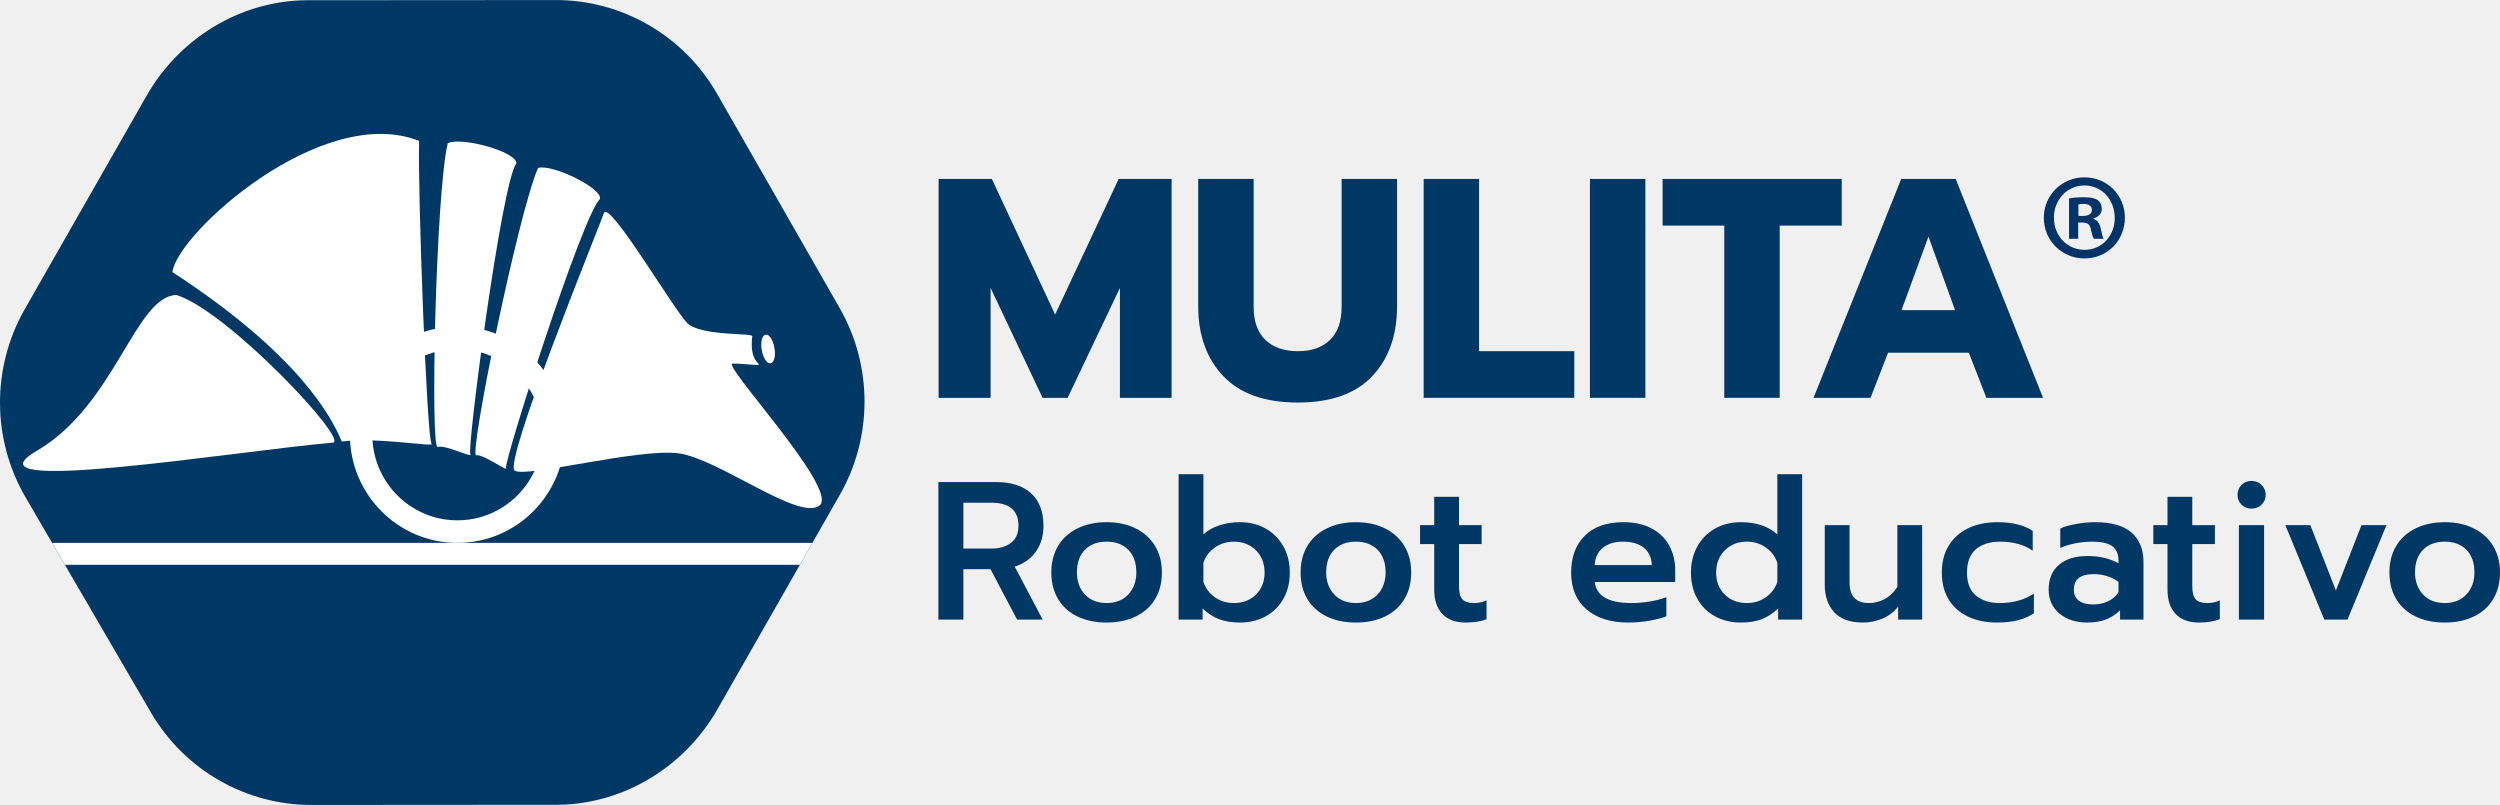
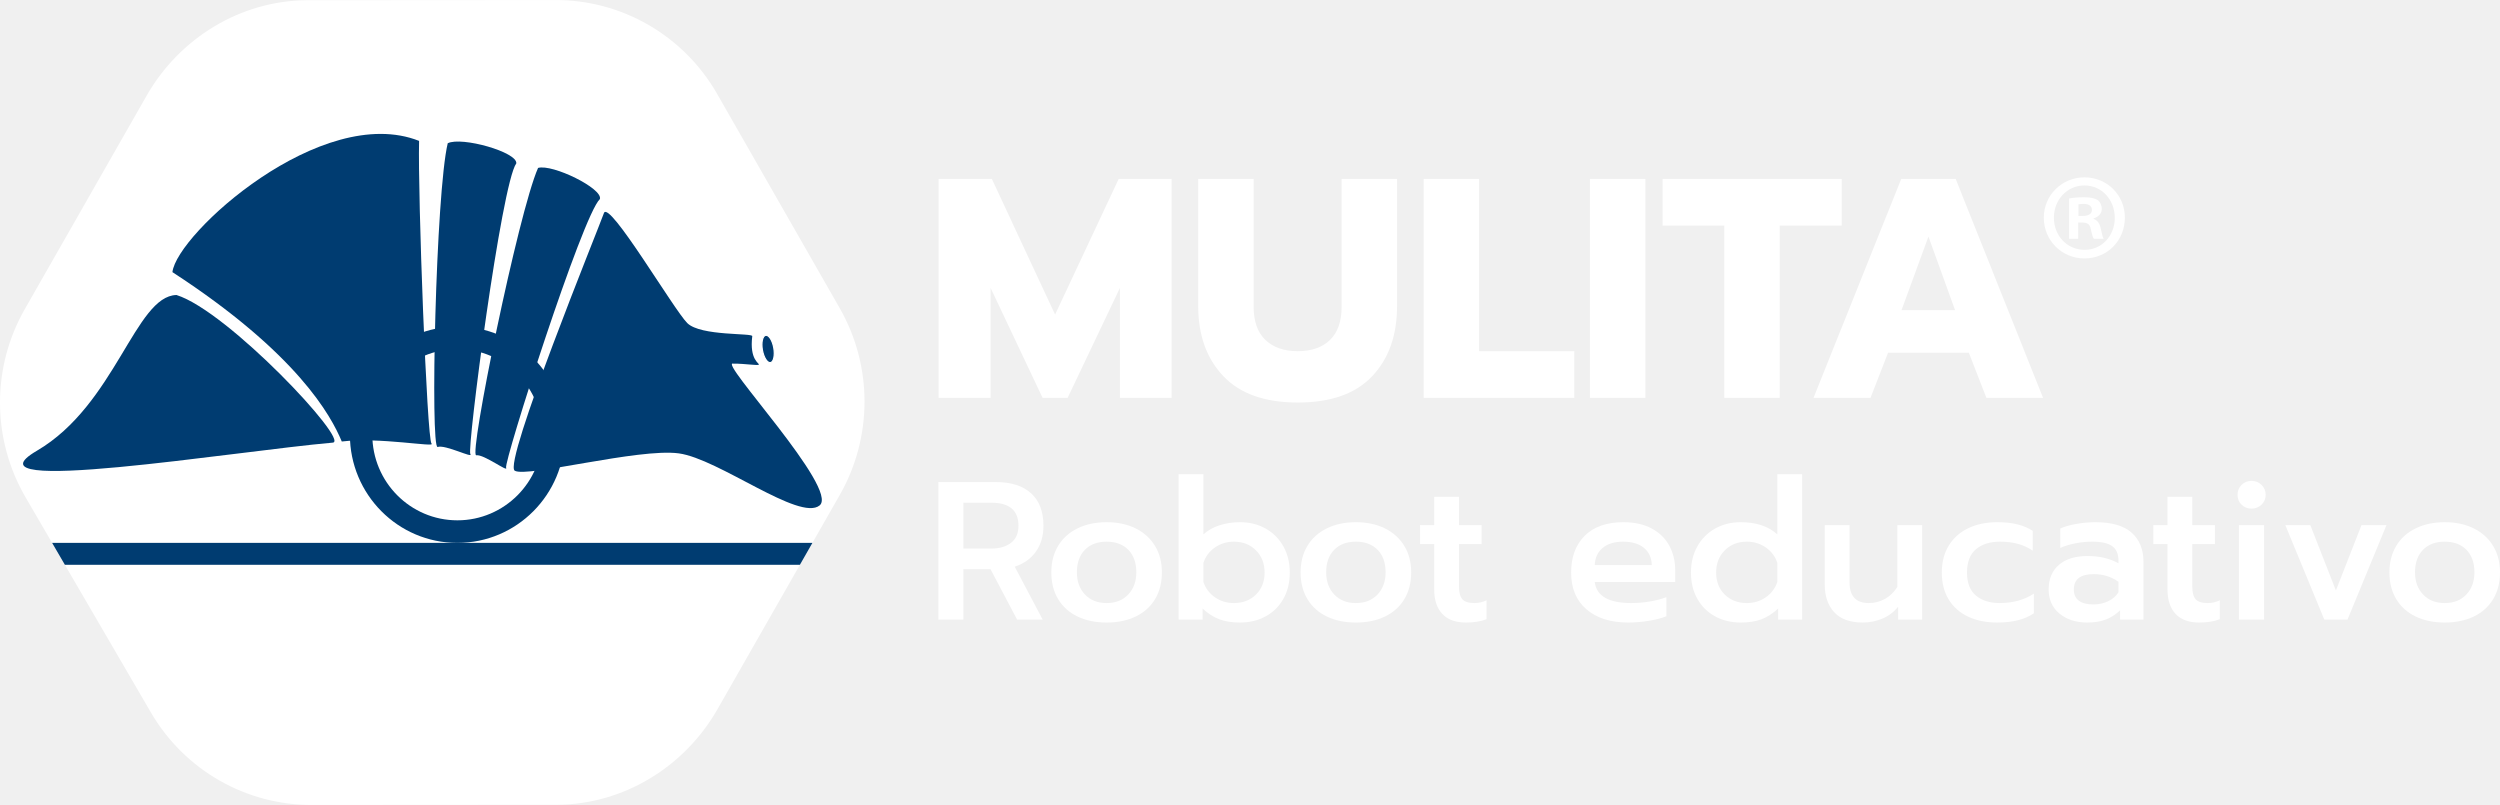
<svg xmlns="http://www.w3.org/2000/svg" id="Capa_1" data-name="Capa 1" viewBox="0 0 766.409 246.769">
  <defs>
    <style>
      .cls-1 {
        stroke: #fff;
        stroke-miterlimit: 10;
        stroke-width: .378px;
      }

      .cls-1, .cls-2 {
+         fill: #003c71;
+       }
+ 
+       .cls-3 {
        fill: #fff;
      }

-       .cls-3 {
-         fill: #003865;
-       }
- 
      .cls-4 {
-         fill: #036;
+         fill: #fff;
      }

      .cls-5 {
-         fill: #003264;
+         fill: #003c71;
      }
    </style>
  </defs>
  <ellipse class="cls-5" cx="141.565" cy="133.25" rx="28.613" ry="28.646" />
  <g>
    <path class="cls-3" d="M287.745,54.86h16.32l19.392,41.567,19.488-41.567h16.224v67.103h-15.84v-33.696l-16.032,33.696h-7.68l-15.936-33.696v33.696h-15.936V54.86Z" />
    <path class="cls-3" d="M375.007,115.291c-5.121-5.407-7.68-12.559-7.68-21.456v-38.975h16.992v39.167c0,4.48,1.2,7.872,3.6,10.176,2.4,2.304,5.712,3.456,9.936,3.456s7.519-1.152,9.888-3.456c2.367-2.304,3.552-5.695,3.552-10.176v-39.167h16.992v38.975c0,8.961-2.544,16.128-7.632,21.503-5.088,5.376-12.688,8.064-22.8,8.064s-17.728-2.703-22.847-8.112Z" />
    <path class="cls-3" d="M436.445,54.86h16.992v52.799h29.183v14.304h-46.175V54.86Z" />
    <path class="cls-3" d="M487.42,54.86h16.992v67.103h-16.992V54.86Z" />
    <path class="cls-3" d="M528.603,69.164h-18.912v-14.304h54.911v14.304h-19.008v52.799h-16.992v-52.799Z" />
    <path class="cls-3" d="M582.841,54.86h16.704l26.784,67.103h-17.376l-5.376-13.824h-24.768l-5.376,13.824h-17.472l26.88-67.103ZM599.353,95.084l-8.16-22.559-8.256,22.559h16.416Z" />
  </g>
  <g>
    <path class="cls-3" d="M287.674,147.781h17.613c4.664,0,8.264,1.146,10.797,3.438,2.534,2.292,3.8,5.61,3.8,9.953,0,3.097-.764,5.73-2.292,7.902-1.529,2.171-3.7,3.72-6.514,4.644l8.565,16.225h-7.841l-8.143-15.441h-8.324v15.441h-7.66v-42.162ZM303.899,168.168c2.493,0,4.503-.583,6.032-1.749,1.528-1.166,2.292-2.915,2.292-5.248,0-4.705-2.775-7.057-8.324-7.057h-8.565v14.054h8.565Z" />
    <path class="cls-3" d="M330.348,189.008c-2.554-1.226-4.534-2.995-5.941-5.308-1.408-2.312-2.111-5.056-2.111-8.233,0-3.096.694-5.8,2.081-8.113,1.387-2.312,3.367-4.102,5.941-5.368,2.573-1.267,5.549-1.9,8.927-1.9s6.343.633,8.897,1.9c2.553,1.267,4.533,3.057,5.941,5.368,1.407,2.313,2.111,5.017,2.111,8.113,0,3.177-.704,5.922-2.111,8.233-1.408,2.313-3.388,4.082-5.941,5.308-2.554,1.226-5.519,1.84-8.897,1.84s-6.344-.614-8.897-1.84ZM345.88,182.252c1.648-1.749,2.473-4.011,2.473-6.786,0-2.935-.814-5.237-2.443-6.906-1.629-1.668-3.851-2.503-6.665-2.503s-5.037.835-6.665,2.503c-1.629,1.669-2.443,3.971-2.443,6.906,0,2.775.824,5.037,2.473,6.786,1.648,1.749,3.86,2.624,6.635,2.624s4.986-.875,6.635-2.624Z" />
    <path class="cls-3" d="M373.807,189.852c-1.77-.663-3.479-1.758-5.127-3.287v3.378h-7.359v-44.575h7.6v18.457c1.367-1.246,3.026-2.181,4.976-2.805,1.95-.623,4.031-.935,6.243-.935,2.935,0,5.559.654,7.872,1.96,2.312,1.307,4.121,3.127,5.428,5.459,1.306,2.333,1.96,5.006,1.96,8.022,0,3.056-.654,5.74-1.96,8.052-1.307,2.313-3.117,4.101-5.428,5.368-2.313,1.267-4.936,1.9-7.872,1.9-2.453,0-4.564-.332-6.333-.995ZM385.026,182.282c1.769-1.728,2.654-3.981,2.654-6.755s-.885-5.046-2.654-6.816c-1.77-1.769-4.021-2.654-6.755-2.654-2.172,0-4.112.594-5.821,1.779-1.71,1.187-2.886,2.765-3.529,4.735v5.851c.683,1.971,1.87,3.539,3.559,4.705,1.689,1.167,3.619,1.749,5.791,1.749,2.734,0,4.986-.864,6.755-2.594Z" />
    <path class="cls-3" d="M406.771,189.008c-2.554-1.226-4.534-2.995-5.941-5.308-1.408-2.312-2.111-5.056-2.111-8.233,0-3.096.694-5.8,2.081-8.113,1.387-2.312,3.367-4.102,5.941-5.368,2.573-1.267,5.549-1.9,8.927-1.9s6.343.633,8.897,1.9c2.553,1.267,4.533,3.057,5.941,5.368,1.407,2.313,2.111,5.017,2.111,8.113,0,3.177-.704,5.922-2.111,8.233-1.408,2.313-3.388,4.082-5.941,5.308-2.554,1.226-5.519,1.84-8.897,1.84s-6.344-.614-8.897-1.84ZM422.302,182.252c1.648-1.749,2.473-4.011,2.473-6.786,0-2.935-.814-5.237-2.443-6.906-1.629-1.668-3.851-2.503-6.665-2.503s-5.037.835-6.665,2.503c-1.629,1.669-2.443,3.971-2.443,6.906,0,2.775.824,5.037,2.473,6.786,1.648,1.749,3.86,2.624,6.635,2.624s4.986-.875,6.635-2.624Z" />
    <path class="cls-3" d="M442.147,188.194c-1.649-1.769-2.473-4.262-2.473-7.479v-13.933h-4.343v-5.79h4.343v-8.686h7.6v8.686h6.937v5.79h-6.937v12.968c0,1.85.341,3.167,1.026,3.951.683.784,1.93,1.176,3.74,1.176,1.246,0,2.473-.281,3.679-.845v5.79c-1.729.683-3.841,1.026-6.333,1.026-3.177,0-5.59-.885-7.238-2.654Z" />
    <path class="cls-3" d="M486.358,186.806c-3.137-2.694-4.705-6.454-4.705-11.279,0-4.744,1.387-8.505,4.162-11.279,2.775-2.775,6.735-4.162,11.883-4.162,3.378,0,6.263.644,8.655,1.93,2.392,1.287,4.192,3.046,5.398,5.278,1.206,2.232,1.81,4.776,1.81,7.63v3.498h-24.67c.522,4.303,4.262,6.454,11.219,6.454,1.849,0,3.74-.16,5.67-.483,1.93-.321,3.619-.763,5.067-1.327v5.851c-1.367.564-3.127,1.026-5.278,1.387-2.152.362-4.293.543-6.424.543-5.389,0-9.651-1.347-12.787-4.041ZM506.383,173.235c-.081-2.292-.895-4.061-2.443-5.308-1.548-1.246-3.67-1.87-6.364-1.87-2.654,0-4.745.644-6.273,1.93-1.529,1.287-2.333,3.037-2.413,5.248h17.492Z" />
    <path class="cls-3" d="M525.775,188.947c-2.313-1.267-4.122-3.055-5.429-5.368-1.307-2.312-1.96-4.996-1.96-8.052,0-3.016.653-5.69,1.96-8.022,1.306-2.332,3.116-4.152,5.429-5.459,2.312-1.306,4.936-1.96,7.871-1.96,4.744,0,8.484,1.247,11.219,3.74v-18.457h7.6v44.575h-7.359v-3.378c-1.649,1.529-3.358,2.624-5.127,3.287-1.77.664-3.881.995-6.333.995-2.936,0-5.559-.633-7.871-1.9ZM541.307,183.127c1.689-1.166,2.874-2.734,3.559-4.705v-5.851c-.644-1.97-1.82-3.548-3.529-4.735-1.71-1.186-3.649-1.779-5.821-1.779-2.735,0-4.987.885-6.756,2.654s-2.654,4.041-2.654,6.816.884,5.027,2.654,6.755c1.769,1.729,4.021,2.594,6.756,2.594,2.171,0,4.102-.583,5.79-1.749Z" />
    <path class="cls-3" d="M562.297,187.681c-1.93-2.111-2.895-4.916-2.895-8.414v-18.276h7.6v17.552c0,4.222,1.97,6.333,5.911,6.333,1.728,0,3.357-.412,4.886-1.236,1.528-.824,2.814-2.06,3.86-3.71v-18.94h7.6v28.952h-7.359v-3.921c-1.367,1.649-2.996,2.865-4.886,3.649-1.891.784-3.881,1.176-5.972,1.176-3.901,0-6.816-1.056-8.746-3.167Z" />
    <path class="cls-3" d="M603.342,189.038c-2.554-1.206-4.534-2.956-5.941-5.248-1.408-2.292-2.111-5.046-2.111-8.264s.714-5.981,2.141-8.294c1.427-2.312,3.417-4.081,5.972-5.308,2.553-1.226,5.539-1.84,8.957-1.84,4.503,0,8.102.885,10.797,2.654v6.092c-2.615-1.849-5.952-2.775-10.013-2.775-3.097,0-5.559.775-7.389,2.322-1.83,1.548-2.745,3.931-2.745,7.148,0,3.177.914,5.529,2.745,7.057,1.829,1.529,4.252,2.292,7.268,2.292,4.061,0,7.56-.965,10.495-2.895v6.032c-1.448.965-3.087,1.679-4.916,2.141-1.83.462-3.951.694-6.363.694-3.378,0-6.344-.603-8.897-1.81Z" />
    <path class="cls-3" d="M631.36,188.103c-2.212-1.829-3.318-4.292-3.318-7.389,0-3.217,1.045-5.73,3.137-7.54,2.09-1.81,5.026-2.715,8.806-2.715,3.659,0,6.816.745,9.47,2.232v-.784c0-2.051-.633-3.538-1.9-4.463-1.267-.925-3.308-1.387-6.122-1.387-1.77,0-3.519.172-5.248.513-1.729.342-3.257.814-4.584,1.417v-5.972c1.206-.562,2.825-1.025,4.856-1.387,2.03-.362,3.99-.543,5.881-.543,5.026,0,8.746,1.076,11.159,3.227,2.413,2.152,3.619,5.137,3.619,8.957v17.673h-7.178v-2.835c-1.247,1.206-2.664,2.132-4.252,2.775-1.589.643-3.529.965-5.821.965-3.459,0-6.294-.914-8.505-2.744ZM646.318,184.303c1.367-.664,2.413-1.578,3.137-2.745v-3.197c-2.212-1.568-4.745-2.352-7.6-2.352-4.062,0-6.092,1.568-6.092,4.705,0,1.529.513,2.675,1.538,3.438,1.026.764,2.503,1.146,4.433,1.146,1.689,0,3.216-.332,4.584-.995Z" />
    <path class="cls-3" d="M666.947,188.194c-1.649-1.769-2.473-4.262-2.473-7.479v-13.933h-4.343v-5.79h4.343v-8.686h7.6v8.686h6.937v5.79h-6.937v12.968c0,1.85.341,3.167,1.026,3.951.683.784,1.93,1.176,3.74,1.176,1.246,0,2.473-.281,3.679-.845v5.79c-1.729.683-3.841,1.026-6.333,1.026-3.177,0-5.59-.885-7.238-2.654Z" />
    <path class="cls-3" d="M687.183,154.717c-.825-.804-1.236-1.81-1.236-3.016s.412-2.221,1.236-3.046c.824-.824,1.84-1.236,3.046-1.236s2.232.413,3.076,1.236c.845.825,1.267,1.84,1.267,3.046s-.422,2.212-1.267,3.016c-.845.805-1.87,1.206-3.076,1.206s-2.222-.401-3.046-1.206ZM686.368,160.99h7.721v28.952h-7.721v-28.952Z" />
    <path class="cls-3" d="M700.602,160.99h7.66l7.841,20.025,7.841-20.025h7.66l-11.943,28.952h-7.118l-11.943-28.952Z" />
    <path class="cls-3" d="M740.563,189.008c-2.554-1.226-4.534-2.995-5.941-5.308-1.408-2.312-2.111-5.056-2.111-8.233,0-3.096.694-5.8,2.081-8.113,1.387-2.312,3.367-4.102,5.941-5.368,2.573-1.267,5.549-1.9,8.927-1.9s6.343.633,8.897,1.9c2.553,1.267,4.533,3.057,5.941,5.368,1.407,2.313,2.111,5.017,2.111,8.113,0,3.177-.704,5.922-2.111,8.233-1.408,2.313-3.388,4.082-5.941,5.308-2.554,1.226-5.519,1.84-8.897,1.84s-6.344-.614-8.897-1.84ZM756.095,182.252c1.648-1.749,2.473-4.011,2.473-6.786,0-2.935-.814-5.237-2.443-6.906-1.629-1.668-3.851-2.503-6.665-2.503s-5.037.835-6.665,2.503c-1.629,1.669-2.443,3.971-2.443,6.906,0,2.775.824,5.037,2.473,6.786,1.648,1.749,3.86,2.624,6.635,2.624s4.986-.875,6.635-2.624Z" />
  </g>
  <g>
    <path class="cls-3" d="M170.846,246.716l-74.989.052c-20.39.139-39.304-10.682-49.617-28.386L7.838,152.459c-10.359-17.782-10.456-39.787-.254-57.661L44.935,29.354C55.045,11.64,73.743.207,94.04.07l75.972-.054c20.548-.138,39.583,10.852,49.837,28.774l37.569,65.663c10.141,17.724,10.152,39.538.03,57.272l-37.501,65.705c-10.11,17.713-28.805,29.146-49.101,29.284Z" />
    <g>
      <path class="cls-2" d="M173.17,133.264c0,18.317-14.754,33.166-32.953,33.166s-32.952-14.849-32.952-33.166,14.754-33.165,32.952-33.165,32.953,14.849,32.953,33.165ZM140.219,107.013c-14.405,0-26.083,11.753-26.083,26.25s11.678,26.25,26.083,26.25,26.081-11.753,26.081-26.25-11.678-26.25-26.081-26.25Z" />
      <path class="cls-1" d="M233.715,107.291c.406,2.316,1.52,4.054,2.49,3.882.967-.17,1.425-2.187,1.019-4.503-.404-2.316-1.519-4.054-2.486-3.884-.97.172-1.427,2.189-1.023,4.505Z" />
      <path class="cls-2" d="M183.908,61.02c.971-3.212-14.533-10.812-18.957-9.54-6.073,13.717-21.31,88.454-18.957,88.086,2.353-.368,9.948,5.416,9.162,3.816-.785-1.6,23.361-77.31,28.753-82.362Z" />
      <path class="cls-2" d="M158.278,50.09c.397-3.448-16.757-8.296-21.017-6.178-3.655,15.079-5.408,93.924-3.085,93.113,2.325-.812,11.104,3.659,10.012,2.177-1.09-1.48,9.538-82.973,14.09-89.113Z" />
      <path class="cls-2" d="M128.477,43.191c-29.836-11.792-74.31,28.518-75.619,40.234,38.346,24.944,48.675,44.101,51.919,51.925,11.52-1.415,28.931,1.905,27.517.646-1.414-1.259-4.244-76.431-3.816-92.805Z" />
      <path class="cls-2" d="M54.101,90.437c15.738,4.905,53.16,44.799,47.935,45.256-30.039,2.625-114.801,16.578-90.718,2.485,24.082-14.095,30.15-47.457,42.783-47.741Z" />
      <path class="cls-2" d="M185.137,65.337c1.498-4.316,21.441,29.645,25.565,33.717,4.125,4.072,20.357,2.961,19.913,4.032-.895,7.258,2.257,8.288,2.021,8.685-.236.396-4.176-.317-7.828-.295-4.937-1.211,32.616,38.512,26.448,43.477-6.169,4.965-30.938-14.329-43.198-15.971-12.26-1.641-46.534,7.519-50.25,5.324-3.717-2.195,25.831-74.652,27.329-78.968Z" />
      <polygon class="cls-2" points="15.977 166.43 19.886 173.141 245.226 173.141 249.056 166.43 15.977 166.43" />
    </g>
  </g>
  <path class="cls-4" d="M651.411,66.723c0,7.005-5.385,12.504-12.392,12.504-6.933,0-12.465-5.499-12.465-12.504,0-6.854,5.532-12.353,12.465-12.353,7.007,0,12.392,5.499,12.392,12.353ZM629.652,66.723c0,5.499,3.983,9.867,9.441,9.867,5.311,0,9.22-4.369,9.22-9.792,0-5.499-3.909-9.943-9.294-9.943s-9.367,4.444-9.367,9.867ZM637.102,73.201h-2.803v-12.353c1.106-.226,2.655-.377,4.647-.377,2.287,0,3.319.377,4.204.904.664.527,1.18,1.506,1.18,2.712,0,1.356-1.033,2.41-2.508,2.862v.151c1.18.452,1.844,1.356,2.213,3.013.369,1.883.59,2.636.885,3.088h-3.024c-.369-.452-.59-1.582-.959-3.013-.221-1.356-.959-1.958-2.508-1.958h-1.328v4.971ZM637.176,66.196h1.328c1.549,0,2.803-.527,2.803-1.808,0-1.13-.811-1.883-2.582-1.883-.738,0-1.254.075-1.549.151v3.54Z" />
</svg>
